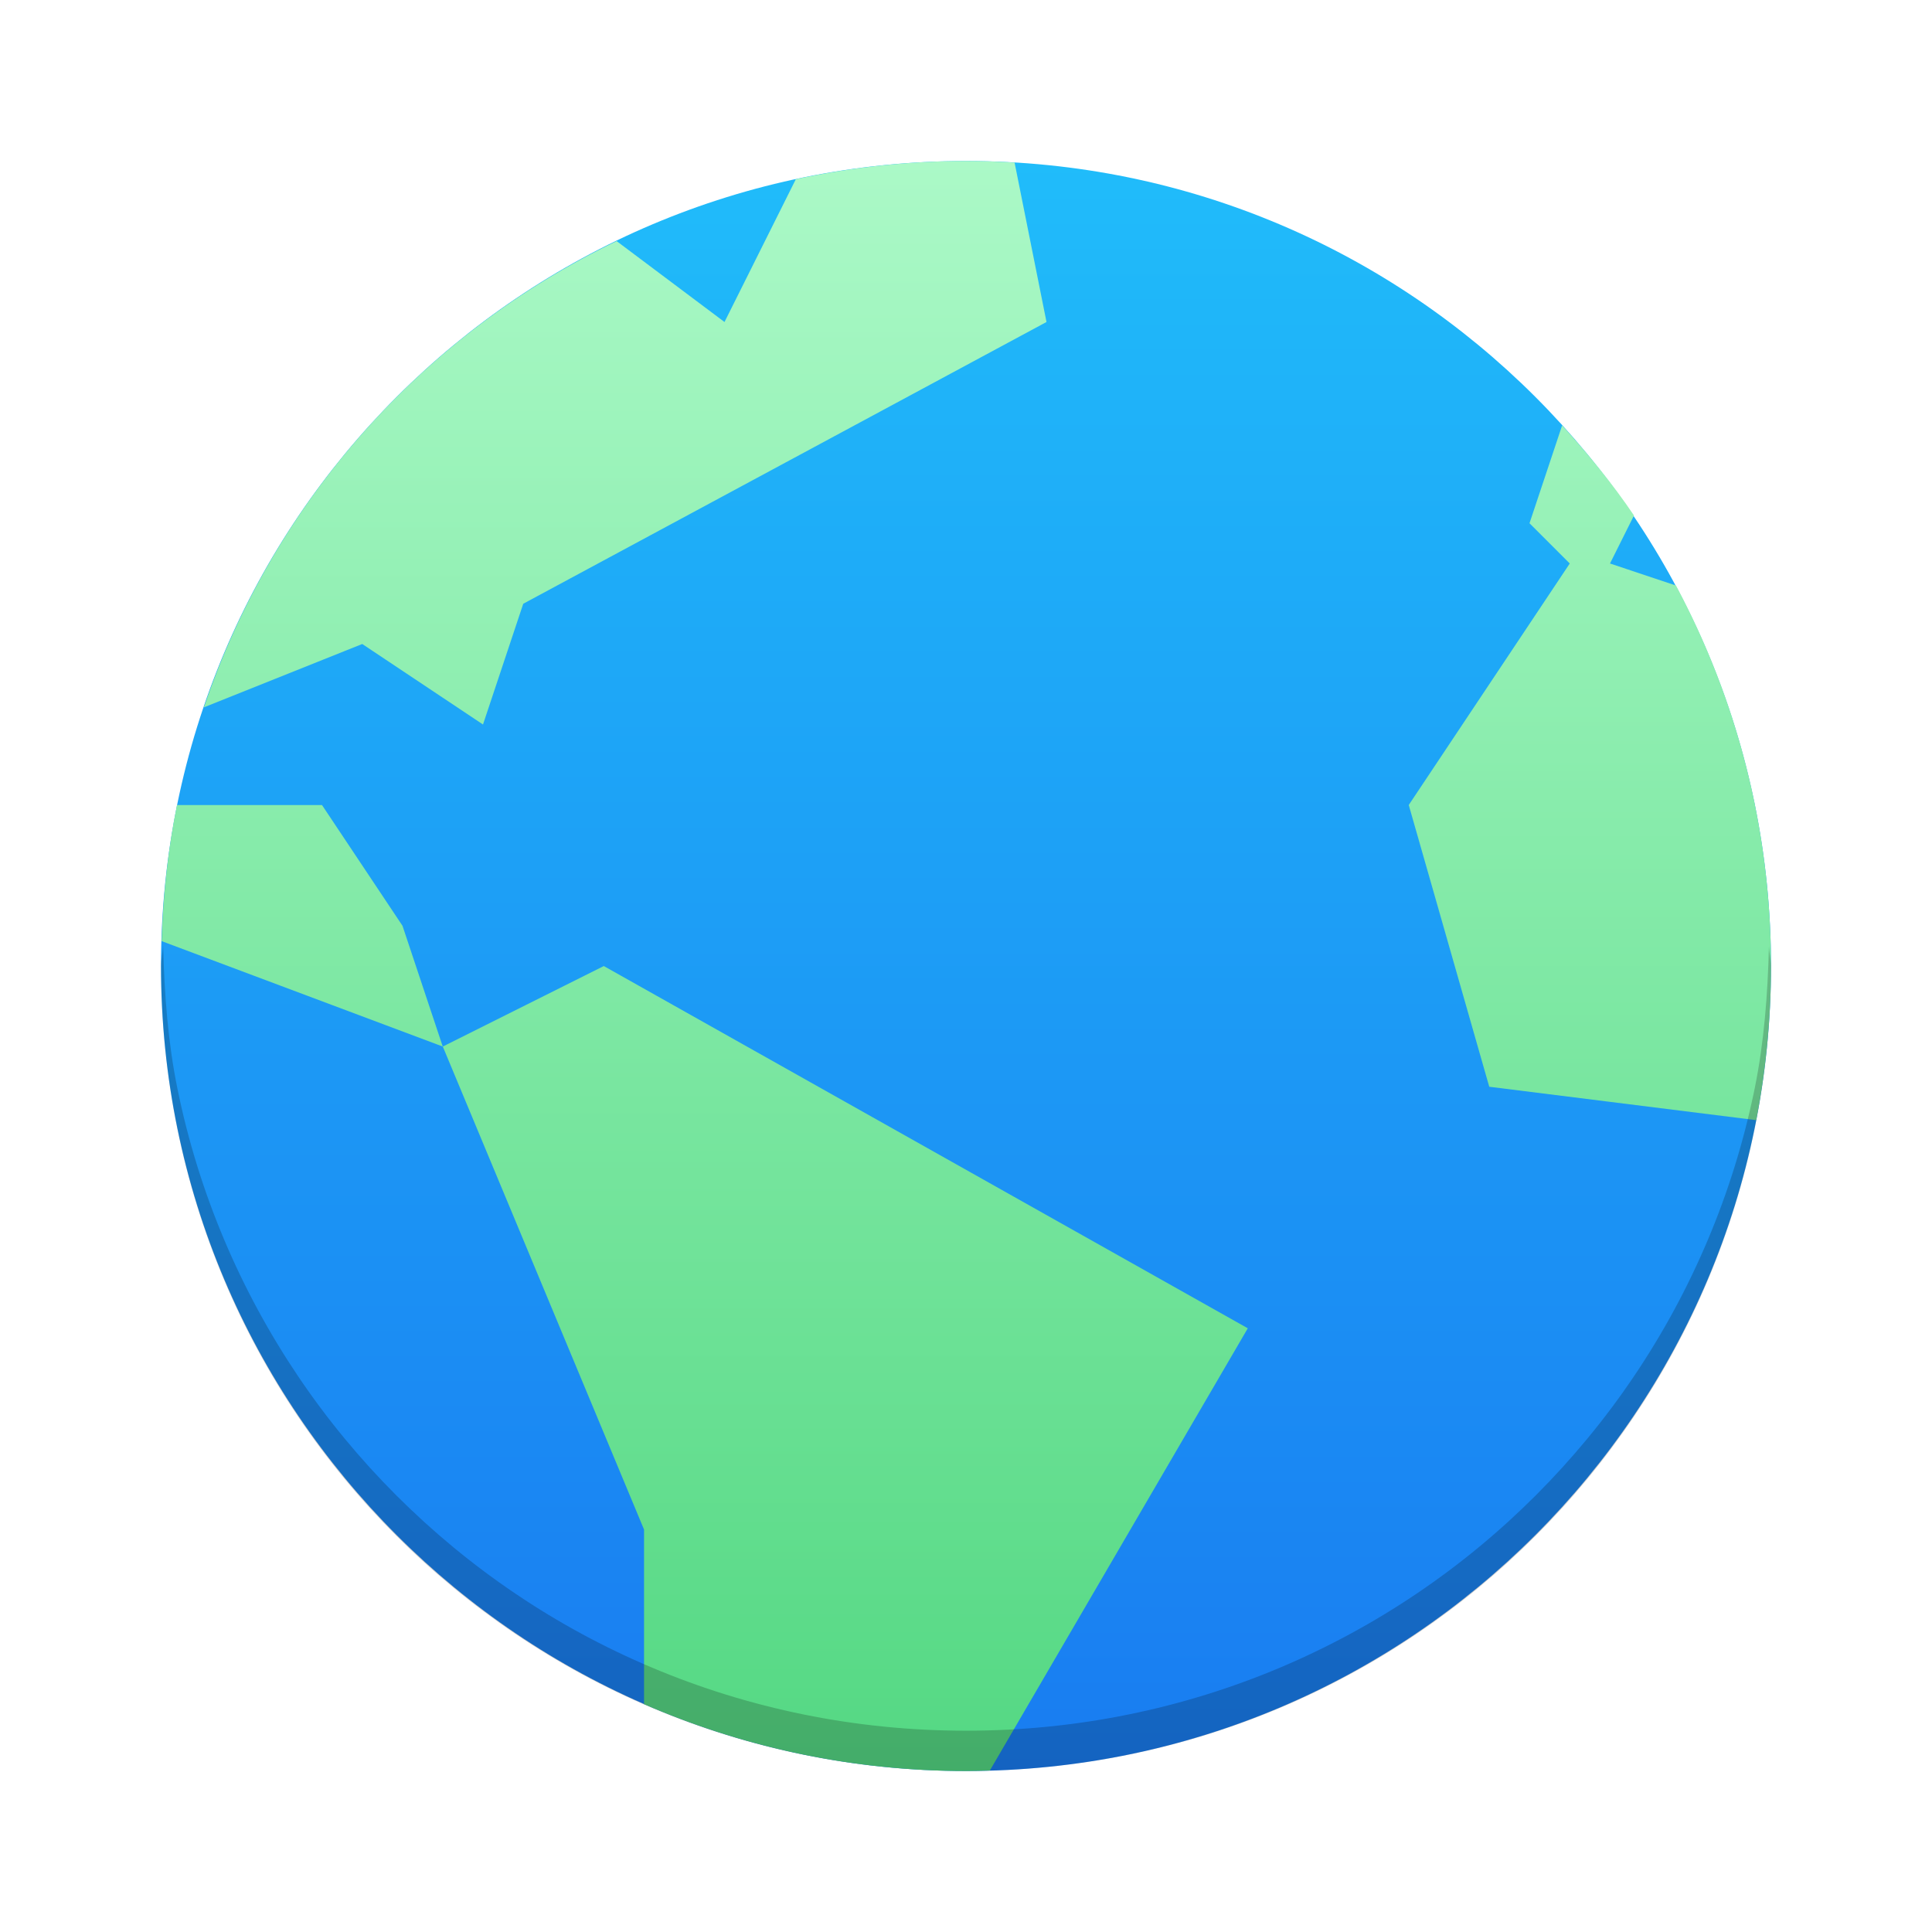
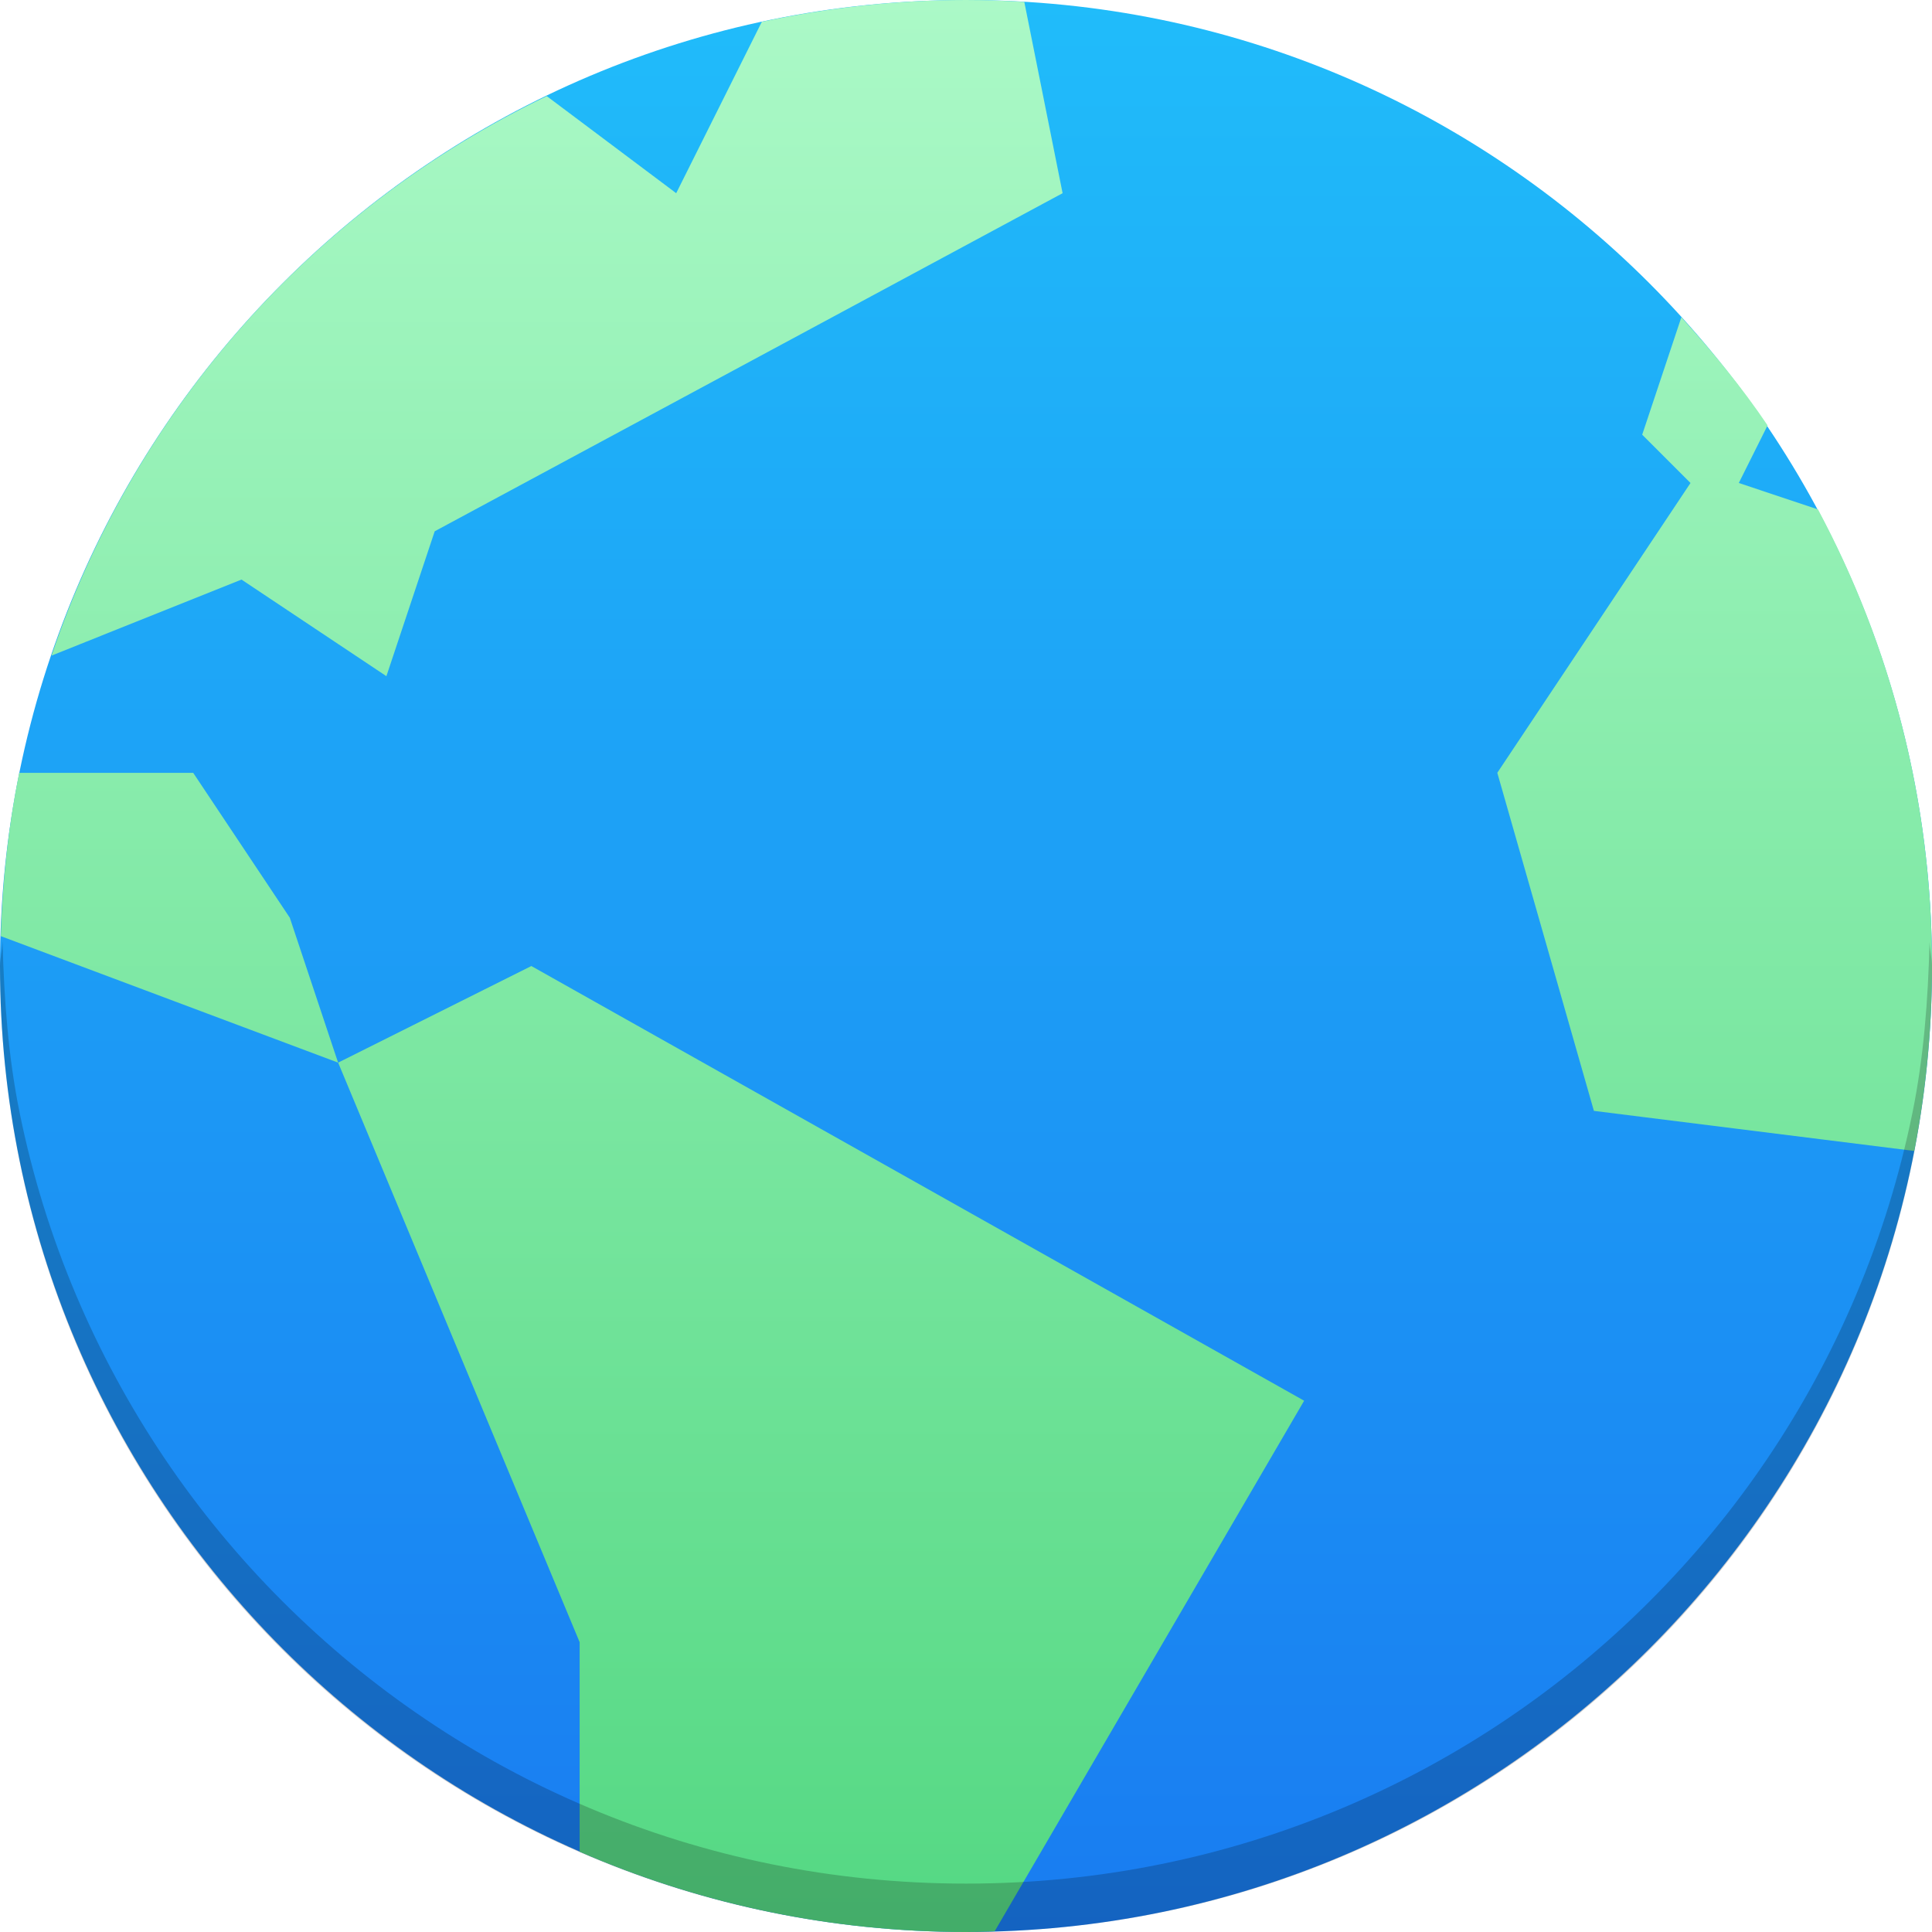
- <svg xmlns="http://www.w3.org/2000/svg" width="48" height="48">
-   <defs>
+ <svg xmlns="http://www.w3.org/2000/svg" width="32" height="32" version="1.1" id="svg22">
+   <defs id="defs12">
    <linearGradient id="a" y1="543.8" y2="503.8" gradientUnits="userSpaceOnUse" x2="0">
-       <stop stop-color="#197cf1" />
-       <stop offset="1" stop-color="#20bcfa" />
+       <stop stop-color="#197cf1" id="stop2" />
+       <stop offset="1" stop-color="#20bcfa" id="stop4" />
    </linearGradient>
    <linearGradient id="b" y1="503.8" y2="543.8" x2="0" gradientUnits="userSpaceOnUse">
-       <stop stop-color="#abf9c7" />
-       <stop offset="1" stop-color="#54d883" />
+       <stop stop-color="#abf9c7" id="stop7" />
+       <stop offset="1" stop-color="#54d883" id="stop9" />
    </linearGradient>
  </defs>
-   <g transform="translate(-384.57-499.8)">
-     <rect width="40" x="388.57" y="503.8" fill="url(#a)" rx="20" height="40" />
-     <path fill="url(#b)" fill-rule="evenodd" d="m408.57 503.8c-1.452 0-2.864.16-4.227.451l-1.773 3.549-2.68-2.01c-4.806 2.311-8.529 6.472-10.254 11.584l3.934-1.574 3 2 1-3 13-7-.793-3.961c-.4-.024-.801-.039-1.207-.039m14.811 6.568l-.811 2.432 1 1-4 6 2 7 6.633.83c.239-1.239.367-2.519.367-3.83 0-3.425-.857-6.641-2.361-9.453l-1.639-.547.596-1.193c-.535-.794-1.144-1.531-1.785-2.238m-34.414 9.432c-.221 1.096-.346 2.227-.381 3.381l6.984 2.619-1-3-2-3zm6.604 6l5 12v4.338c2.449 1.065 5.151 1.662 8 1.662.199 0 .395-.008.592-.014l6.408-10.986-16-9z" />
-     <path opacity=".2" d="m4.051 23.5c-.004.17-.051.329-.051.5 0 11.08 8.92 20 20 20 11.08 0 20-8.92 20-20 0-.171-.047-.33-.051-.5-.03 1.206-.121 2.398-.354 3.541-.266 1.304-.657 2.561-1.162 3.758-.505 1.197-1.122 2.335-1.84 3.398-.717 1.064-1.536 2.053-2.439 2.957-.904.904-1.893 1.722-2.957 2.439-1.064.717-2.201 1.335-3.398 1.84-1.197.505-2.454.897-3.758 1.162-1.304.266-2.656.404-4.04.404-1.385 0-2.737-.139-4.04-.404-1.304-.266-2.561-.657-3.758-1.162-.599-.252-1.183-.533-1.75-.84-.567-.307-1.117-.641-1.648-1-1.064-.717-2.053-1.536-2.957-2.439-.904-.904-1.722-1.893-2.439-2.957-.717-1.064-1.335-2.201-1.84-3.398-.505-1.197-.897-2.454-1.162-3.758-.233-1.143-.323-2.335-.354-3.541" transform="translate(384.57 499.8)" />
+   <g transform="matrix(0.7999998,0,0,0.7999798,-310.8559,-403.0298)" id="g20">
+     <rect width="40" x="388.57" y="503.8" rx="20" height="40" id="rect14" style="fill:url(#a)" />
+     <path d="m 408.57,503.8 c -1.452,0 -2.864,0.16 -4.227,0.451 l -1.773,3.549 -2.68,-2.01 c -4.806,2.311 -8.529,6.472 -10.254,11.584 l 3.934,-1.574 3,2 1,-3 13,-7 -0.793,-3.961 c -0.4,-0.024 -0.801,-0.039 -1.207,-0.039 m 14.811,6.568 -0.811,2.432 1,1 -4,6 2,7 6.633,0.83 c 0.239,-1.239 0.367,-2.519 0.367,-3.83 0,-3.425 -0.857,-6.641 -2.361,-9.453 l -1.639,-0.547 0.596,-1.193 c -0.535,-0.794 -1.144,-1.531 -1.785,-2.238 m -34.414,9.432 c -0.221,1.096 -0.346,2.227 -0.381,3.381 l 6.984,2.619 -1,-3 -2,-3 z m 6.604,6 5,12 v 4.338 c 2.449,1.065 5.151,1.662 8,1.662 0.199,0 0.395,-0.008 0.592,-0.014 l 6.408,-10.986 -16,-9 z" id="path16" style="fill:url(#b);fill-rule:evenodd" />
+     <path d="M 4.051,23.5 C 4.047,23.67 4,23.829 4,24 c 0,11.08 8.92,20 20,20 11.08,0 20,-8.92 20,-20 0,-0.171 -0.047,-0.33 -0.051,-0.5 -0.03,1.206 -0.121,2.398 -0.354,3.541 -0.266,1.304 -0.657,2.561 -1.162,3.758 -0.505,1.197 -1.122,2.335 -1.84,3.398 -0.717,1.064 -1.536,2.053 -2.439,2.957 -0.904,0.904 -1.893,1.722 -2.957,2.439 -1.064,0.717 -2.201,1.335 -3.398,1.84 -1.197,0.505 -2.454,0.897 -3.758,1.162 -1.304,0.266 -2.656,0.404 -4.04,0.404 -1.385,0 -2.737,-0.139 -4.04,-0.404 -1.304,-0.266 -2.561,-0.657 -3.758,-1.162 -0.599,-0.252 -1.183,-0.533 -1.75,-0.84 -0.567,-0.307 -1.117,-0.641 -1.648,-1 C 11.741,38.876 10.752,38.057 9.848,37.154 8.944,36.25 8.126,35.261 7.409,34.197 6.692,33.133 6.074,31.996 5.569,30.799 5.064,29.602 4.672,28.345 4.407,27.041 4.174,25.898 4.084,24.706 4.053,23.5" transform="translate(384.57,499.8)" id="path18" style="opacity:0.2" />
  </g>
</svg>
